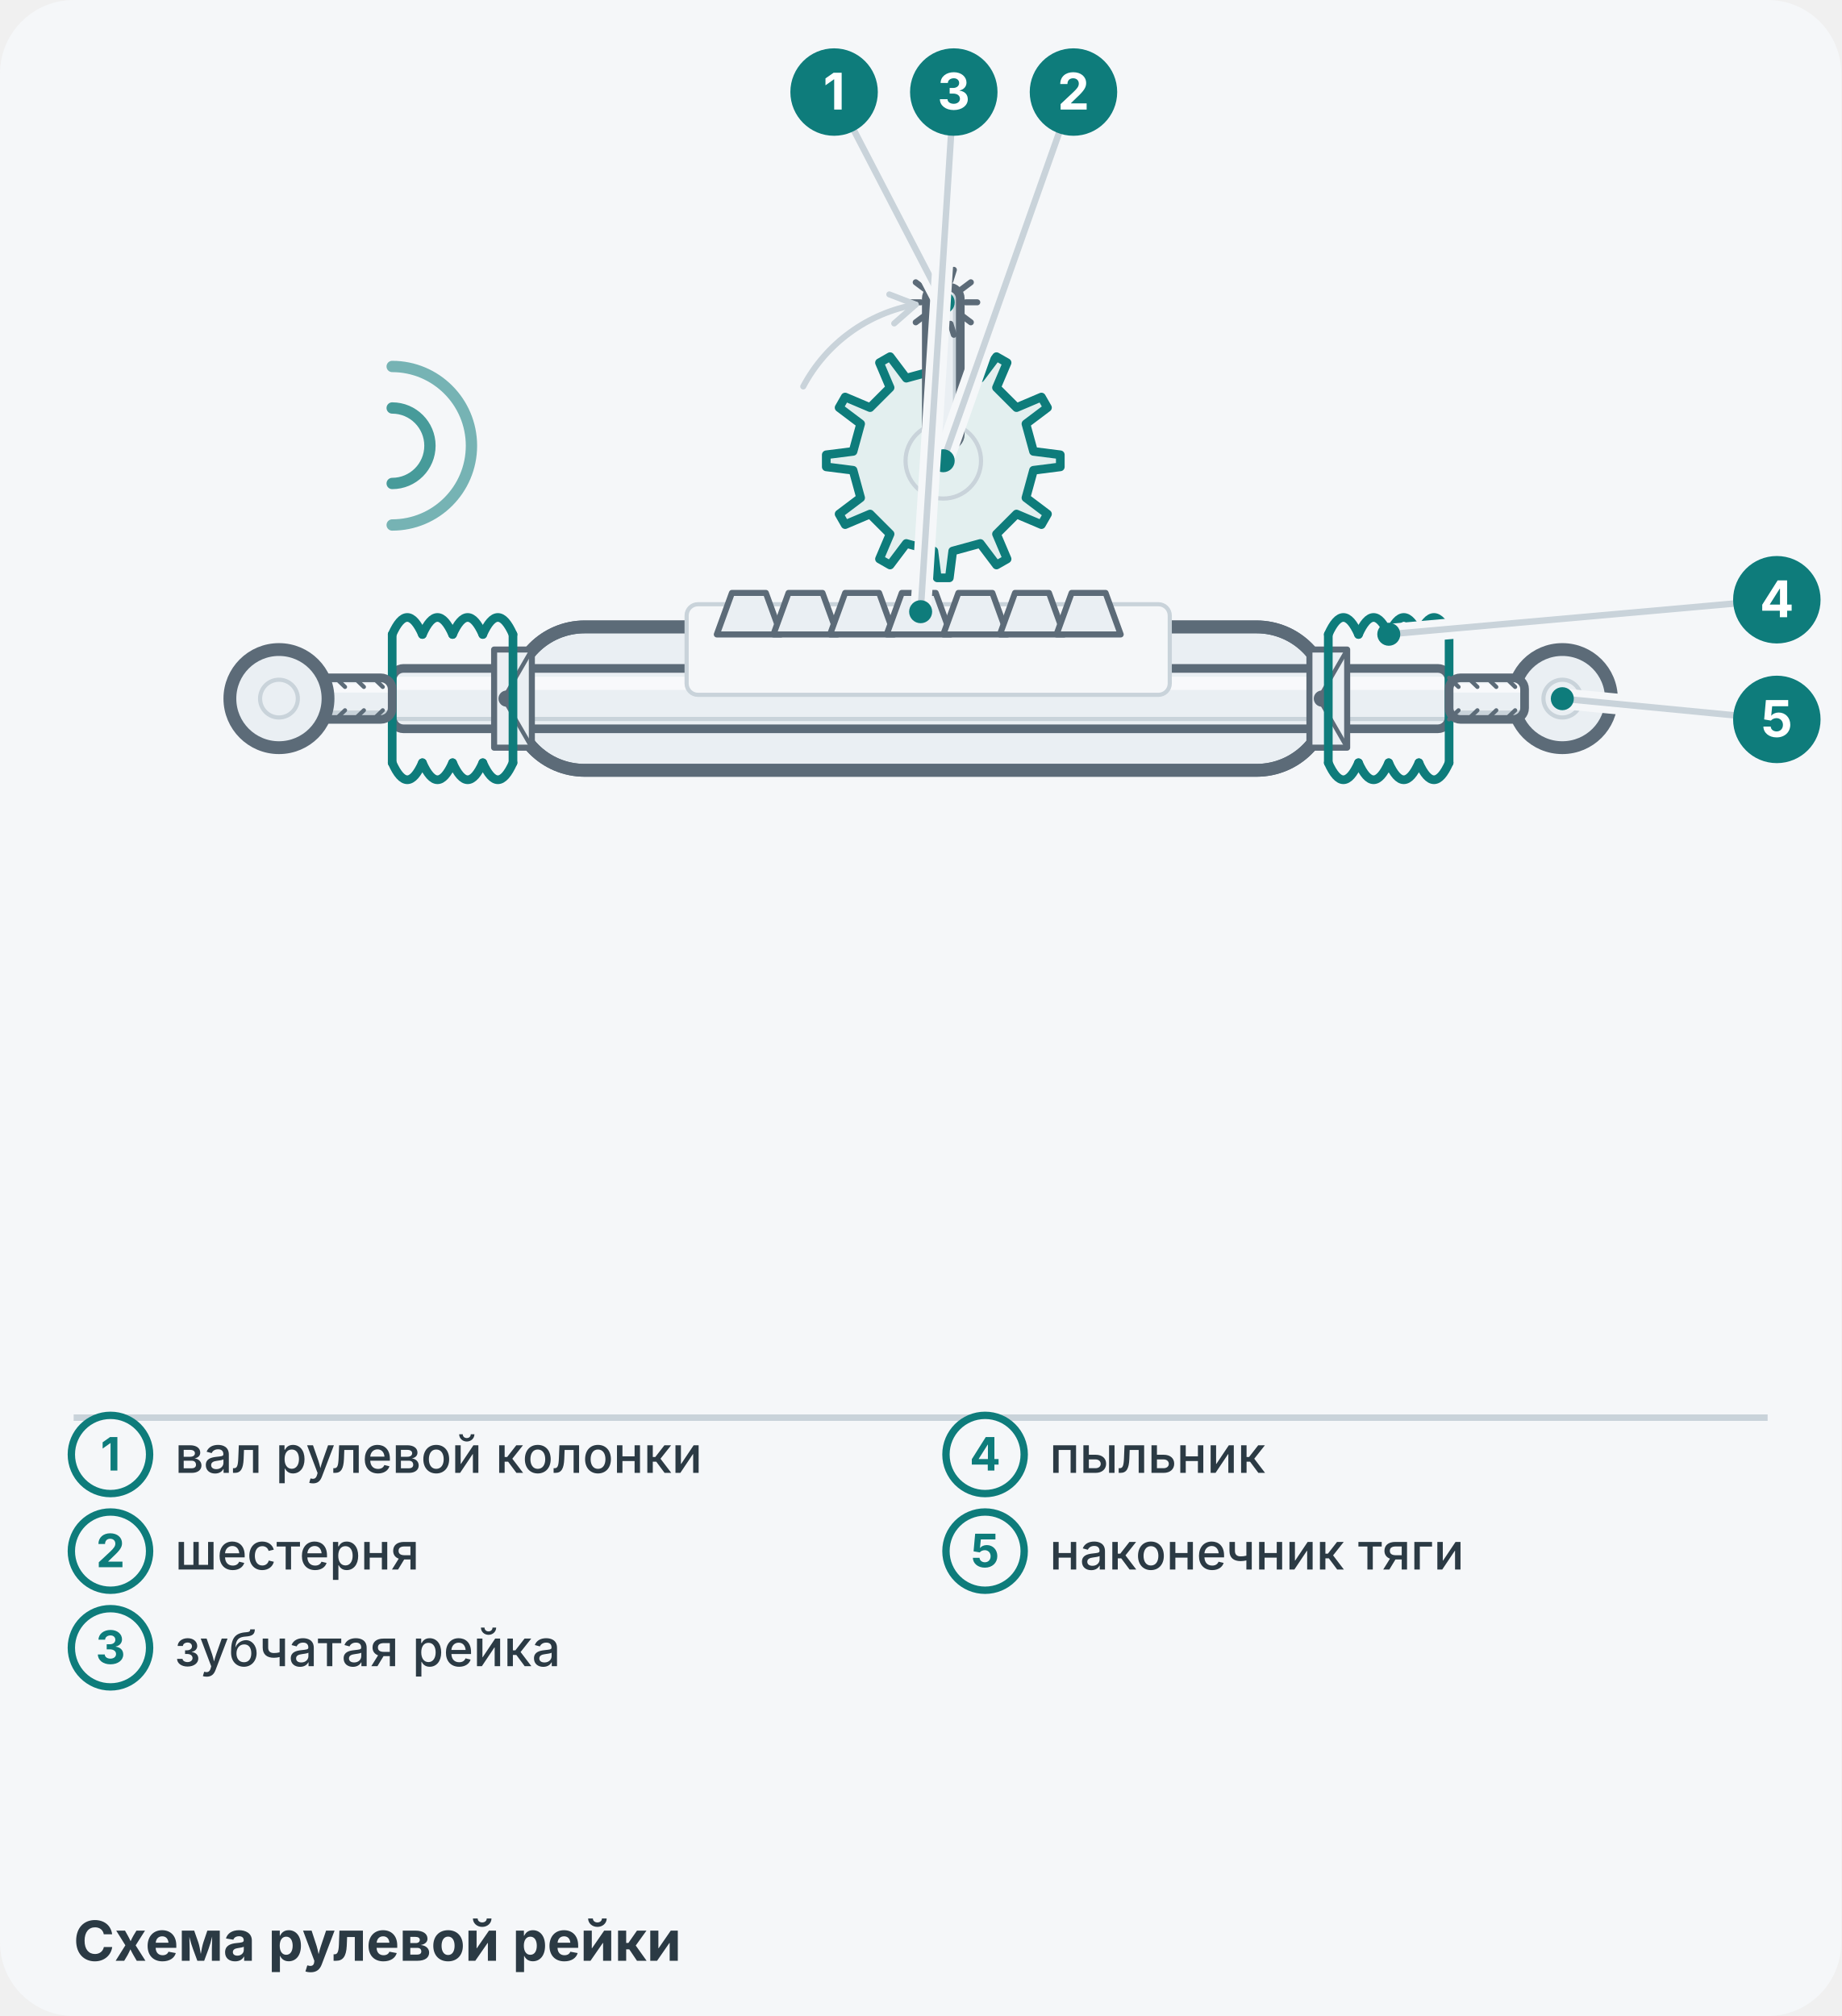
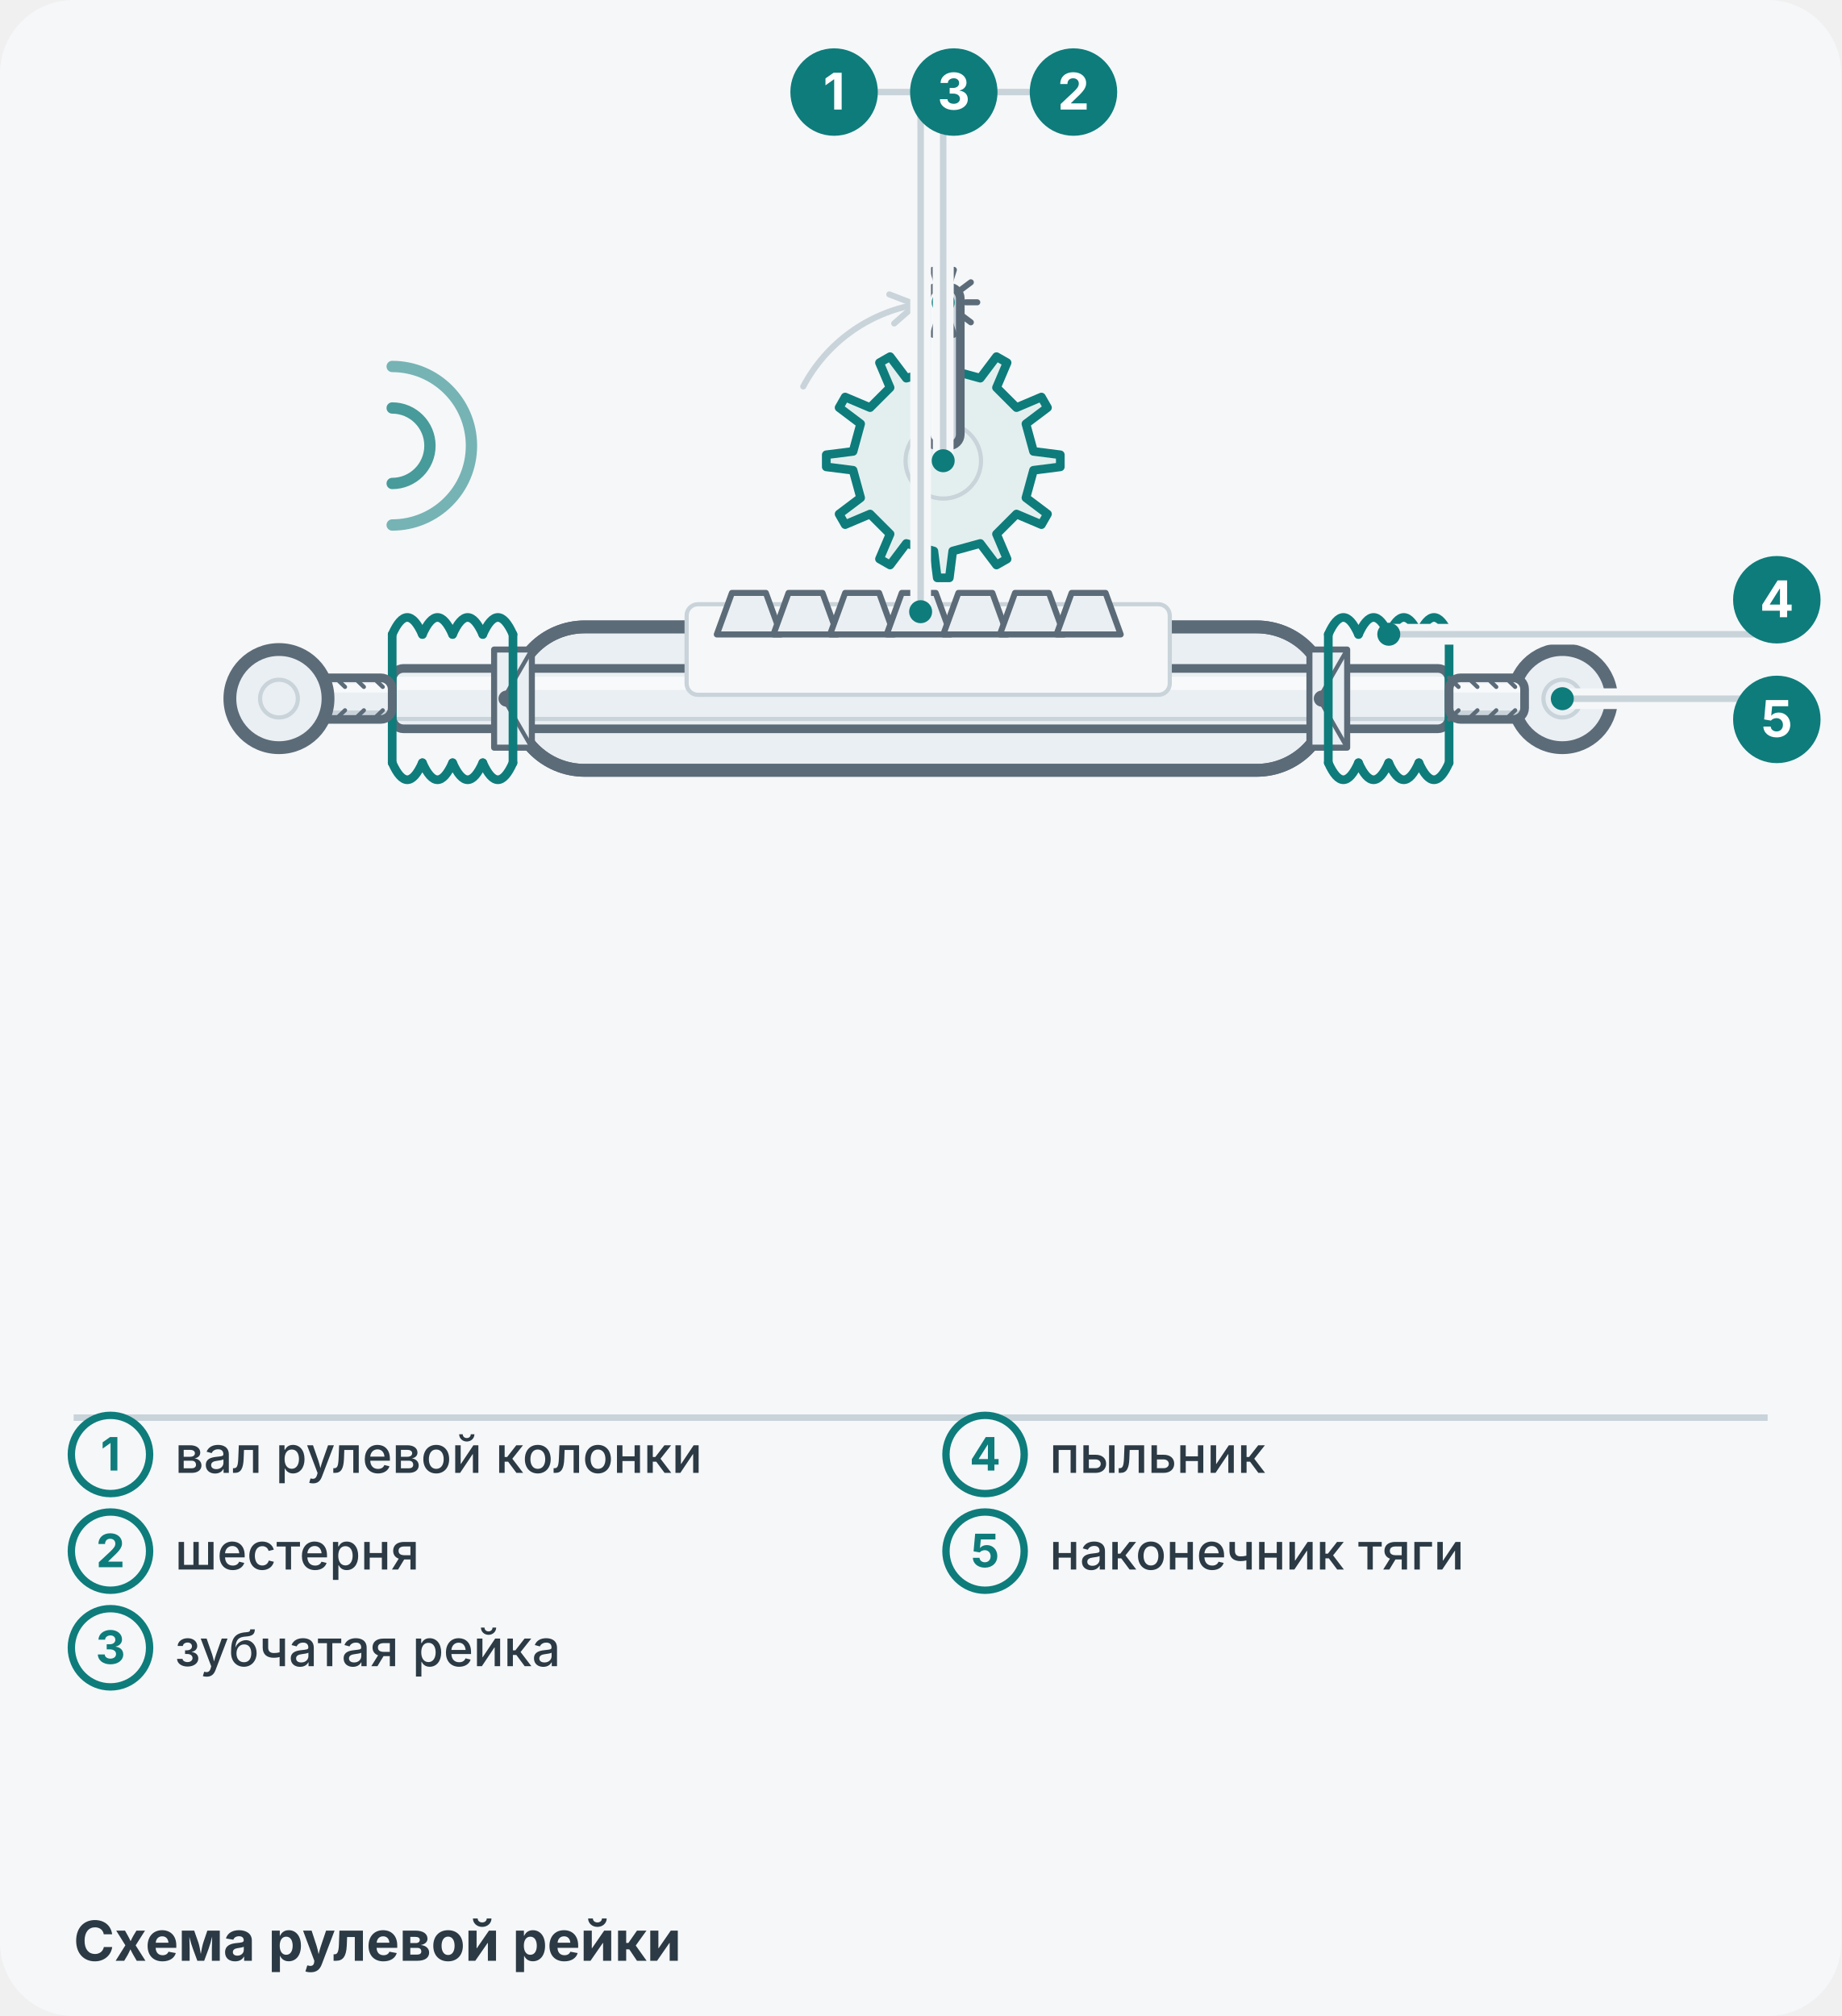
<svg xmlns="http://www.w3.org/2000/svg" viewBox="0 0 400 438" role="img" aria-label="Схема рулевой рейки">
  <defs>
    <pattern id="mRub" width="7" height="7" patternUnits="userSpaceOnUse">
      <path d="M0 7 L7 0 M-1 1 L1 -1 M6 8 L8 6" stroke="#C9D3DA" stroke-width="1" />
      <path d="M0 0 L7 7 M-1 6 L1 8 M6 -1 L8 1" stroke="#C9D3DA" stroke-width="1" />
    </pattern>
    <pattern id="mCer" width="8" height="8" patternUnits="userSpaceOnUse">
      <circle cx="2" cy="2" r="1.2" fill="#C9D3DA" />
      <circle cx="6" cy="6" r="1.2" fill="#C9D3DA" />
    </pattern>
    <pattern id="mFric" width="6" height="6" patternUnits="userSpaceOnUse">
      <circle cx="1.5" cy="1.5" r="0.9" fill="#0E7C7B" opacity="0.55" />
      <circle cx="4.5" cy="4.5" r="0.9" fill="#0E7C7B" opacity="0.55" />
      <circle cx="4.5" cy="1.5" r="0.6" fill="#0E7C7B" opacity="0.35" />
    </pattern>
    <pattern id="mMet" width="6" height="6" patternUnits="userSpaceOnUse" patternTransform="rotate(45)">
      <path d="M0 0 V6" stroke="#C9D3DA" stroke-width="1" />
    </pattern>
  </defs>
  <rect width="400" height="438" rx="16" fill="#F5F7F9" />
  <g id="hl" />
  <g transform="translate(36,46) scale(0.82)">
    <g fill="none" stroke-linecap="round" stroke-linejoin="round">
      <rect x="92.0" y="110.0" width="216.0" height="38.0" rx="19" stroke="#5C6B78" stroke-width="3.4" fill="#EAEFF3" />
      <rect x="60.0" y="121.0" width="280.0" height="16.0" rx="3" stroke="none" stroke-width="0" fill="#EAEFF3" />
      <rect x="60.0" y="123.2" width="280.0" height="3.5" fill="#FFFFFF" opacity="0.65" />
      <path d="M 60.0 134.4 L 340.0 134.4" stroke="#C9D3DA" stroke-width="1.1" />
      <rect x="60.0" y="121.0" width="280.0" height="16.0" rx="3" stroke="#5C6B78" stroke-width="2.3" fill="none" />
      <rect x="92.0" y="110.0" width="216.0" height="38.0" rx="19" stroke="#5C6B78" stroke-width="3.4" fill="none" />
      <rect x="138.0" y="104.0" width="128.0" height="24.0" rx="3" stroke="#C9D3DA" stroke-width="1.1" fill="#F5F7F9" />
      <path d="M 146.0 112.0 L 150.0 101.0 L 159.0 101.0 L 163.0 112.0 Z" stroke="#5C6B78" stroke-width="1.6" fill="#EAEFF3" />
      <path d="M 161.0 112.0 L 165.0 101.0 L 174.0 101.0 L 178.0 112.0 Z" stroke="#5C6B78" stroke-width="1.6" fill="#EAEFF3" />
      <path d="M 176.0 112.0 L 180.0 101.0 L 189.0 101.0 L 193.0 112.0 Z" stroke="#5C6B78" stroke-width="1.6" fill="#EAEFF3" />
      <path d="M 191.0 112.0 L 195.0 101.0 L 204.0 101.0 L 208.0 112.0 Z" stroke="#5C6B78" stroke-width="1.6" fill="#EAEFF3" />
      <path d="M 206.0 112.0 L 210.0 101.0 L 219.0 101.0 L 223.0 112.0 Z" stroke="#5C6B78" stroke-width="1.6" fill="#EAEFF3" />
      <path d="M 221.0 112.0 L 225.0 101.0 L 234.0 101.0 L 238.0 112.0 Z" stroke="#5C6B78" stroke-width="1.6" fill="#EAEFF3" />
      <path d="M 236.0 112.0 L 240.0 101.0 L 249.0 101.0 L 253.0 112.0 Z" stroke="#5C6B78" stroke-width="1.6" fill="#EAEFF3" />
      <path d="M 229.9 63.5 L 237.0 64.4 L 237.0 67.6 L 229.9 68.5 L 227.9 75.8 L 233.6 80.1 L 232.0 82.9 L 225.4 80.1 L 220.1 85.4 L 222.9 92.0 L 220.1 93.6 L 215.8 87.9 L 208.5 89.9 L 207.6 97.0 L 204.4 97.0 L 203.5 89.9 L 196.2 87.9 L 191.9 93.6 L 189.1 92.0 L 191.9 85.4 L 186.6 80.1 L 180.0 82.9 L 178.4 80.1 L 184.1 75.8 L 182.1 68.5 L 175.0 67.6 L 175.0 64.4 L 182.1 63.5 L 184.1 56.2 L 178.4 51.9 L 180.0 49.1 L 186.6 51.9 L 191.9 46.6 L 189.1 40.0 L 191.9 38.4 L 196.2 44.1 L 203.5 42.1 L 204.4 35.0 L 207.6 35.0 L 208.5 42.1 L 215.8 44.1 L 220.1 38.4 L 222.9 40.0 L 220.1 46.6 L 225.4 51.9 L 232.0 49.1 L 233.6 51.9 L 227.9 56.2 Z" stroke="#0E7C7B" stroke-width="2.3" fill="#E3EFEF" />
      <circle cx="206.0" cy="66.0" r="10.0" stroke="#C9D3DA" stroke-width="1.1" fill="none" />
      <rect x="201.5" y="20.0" width="9.0" height="42.0" rx="3" stroke="none" stroke-width="0" fill="#EAEFF3" />
      <rect x="202.8" y="20.0" width="2.0" height="42.0" fill="#FFFFFF" opacity="0.65" />
      <path d="M 209.1 20.0 L 209.1 62.0" stroke="#C9D3DA" stroke-width="1.1" />
      <rect x="201.5" y="20.0" width="9.0" height="42.0" rx="3" stroke="#5C6B78" stroke-width="2.3" fill="none" />
      <path d="M 212.0 24.0 L 215.0 24.0" stroke="#5C6B78" stroke-width="1.6" />
      <path d="M 210.9 27.5 L 213.3 29.3" stroke="#5C6B78" stroke-width="1.6" />
      <path d="M 207.9 29.7 L 208.8 32.6" stroke="#5C6B78" stroke-width="1.6" />
      <path d="M 204.1 29.7 L 203.2 32.6" stroke="#5C6B78" stroke-width="1.6" />
      <path d="M 201.1 27.5 L 198.7 29.3" stroke="#5C6B78" stroke-width="1.6" />
      <path d="M 200.0 24.0 L 197.0 24.0" stroke="#5C6B78" stroke-width="1.6" />
      <path d="M 201.1 20.5 L 198.7 18.7" stroke="#5C6B78" stroke-width="1.6" />
      <path d="M 204.1 18.3 L 203.2 15.4" stroke="#5C6B78" stroke-width="1.6" />
      <path d="M 207.9 18.3 L 208.8 15.4" stroke="#5C6B78" stroke-width="1.6" />
      <path d="M 210.9 20.5 L 213.3 18.7" stroke="#5C6B78" stroke-width="1.6" />
      <path d="M 168.9 46.3 A 42.0 42.0 0 0 1 198.7 24.6" stroke="#C9D3DA" stroke-width="1.6" fill="none" />
      <path d="M 193.0 29.6 L 198.7 24.6 L 191.7 21.9" stroke="#C9D3DA" stroke-width="1.6" fill="none" />
      <path d="M 87.0 116.0 L 97.0 116.0 L 97.0 142.0 L 87.0 142.0 Z" stroke="#5C6B78" stroke-width="1.6" fill="#EAEFF3" />
      <path d="M 97.0 116.0 L 89.5 129.0 L 97.0 142.0" stroke="#5C6B78" stroke-width="1.1" fill="none" />
      <circle cx="90.3" cy="129.0" r="1.6" stroke="#5C6B78" stroke-width="1.1" fill="#5C6B78" />
      <path d="M 303.0 116.0 L 313.0 116.0 L 313.0 142.0 L 303.0 142.0 Z" stroke="#5C6B78" stroke-width="1.6" fill="#EAEFF3" />
      <path d="M 313.0 116.0 L 305.5 129.0 L 313.0 142.0" stroke="#5C6B78" stroke-width="1.1" fill="none" />
      <circle cx="306.3" cy="129.0" r="1.6" stroke="#5C6B78" stroke-width="1.1" fill="#5C6B78" />
      <path d="M 60.0 112.0 Q 64.0 103.0 68.0 112.0" stroke="#0E7C7B" stroke-width="2.3" fill="none" />
      <path d="M 68.0 112.0 Q 72.0 103.0 76.0 112.0" stroke="#0E7C7B" stroke-width="2.3" fill="none" />
      <path d="M 76.0 112.0 Q 80.0 103.0 84.0 112.0" stroke="#0E7C7B" stroke-width="2.3" fill="none" />
      <path d="M 84.0 112.0 Q 88.0 103.0 92.0 112.0" stroke="#0E7C7B" stroke-width="2.3" fill="none" />
      <path d="M 60.0 146.0 Q 64.0 155.0 68.0 146.0" stroke="#0E7C7B" stroke-width="2.3" fill="none" />
      <path d="M 68.0 146.0 Q 72.0 155.0 76.0 146.0" stroke="#0E7C7B" stroke-width="2.3" fill="none" />
      <path d="M 76.0 146.0 Q 80.0 155.0 84.0 146.0" stroke="#0E7C7B" stroke-width="2.3" fill="none" />
      <path d="M 84.0 146.0 Q 88.0 155.0 92.0 146.0" stroke="#0E7C7B" stroke-width="2.3" fill="none" />
      <path d="M 60.0 112.0 L 60.0 146.0" stroke="#0E7C7B" stroke-width="2.3" />
      <path d="M 92.0 112.0 L 92.0 146.0" stroke="#0E7C7B" stroke-width="2.3" />
      <path d="M 308.0 112.0 Q 312.0 103.0 316.0 112.0" stroke="#0E7C7B" stroke-width="2.3" fill="none" />
      <path d="M 316.0 112.0 Q 320.0 103.0 324.0 112.0" stroke="#0E7C7B" stroke-width="2.3" fill="none" />
      <path d="M 324.0 112.0 Q 328.0 103.0 332.0 112.0" stroke="#0E7C7B" stroke-width="2.3" fill="none" />
      <path d="M 332.0 112.0 Q 336.0 103.0 340.0 112.0" stroke="#0E7C7B" stroke-width="2.3" fill="none" />
      <path d="M 308.0 146.0 Q 312.0 155.0 316.0 146.0" stroke="#0E7C7B" stroke-width="2.3" fill="none" />
      <path d="M 316.0 146.0 Q 320.0 155.0 324.0 146.0" stroke="#0E7C7B" stroke-width="2.3" fill="none" />
      <path d="M 324.0 146.0 Q 328.0 155.0 332.0 146.0" stroke="#0E7C7B" stroke-width="2.3" fill="none" />
      <path d="M 332.0 146.0 Q 336.0 155.0 340.0 146.0" stroke="#0E7C7B" stroke-width="2.3" fill="none" />
      <path d="M 308.0 112.0 L 308.0 146.0" stroke="#0E7C7B" stroke-width="2.3" />
      <path d="M 340.0 112.0 L 340.0 146.0" stroke="#0E7C7B" stroke-width="2.3" />
      <rect x="40.0" y="123.5" width="20.0" height="11.0" rx="3" stroke="none" stroke-width="0" fill="#EAEFF3" />
      <rect x="40.0" y="125.0" width="20.0" height="2.4" fill="#FFFFFF" opacity="0.65" />
      <path d="M 40.0 132.7 L 60.0 132.7" stroke="#C9D3DA" stroke-width="1.1" />
      <rect x="40.0" y="123.5" width="20.0" height="11.0" rx="3" stroke="#5C6B78" stroke-width="2.3" fill="none" />
      <path d="M 40.0 123.5 L 42.5 125.9 M 45.0 123.5 L 47.5 125.9 M 50.0 123.5 L 52.5 125.9 M 55.0 123.5 L 57.5 125.9 M 40.0 134.5 L 42.5 132.1 M 45.0 134.5 L 47.5 132.1 M 50.0 134.5 L 52.5 132.1 M 55.0 134.5 L 57.5 132.1 " stroke="#5C6B78" stroke-width="1.1" fill="none" />
      <circle cx="30.0" cy="129.0" r="13.0" stroke="#5C6B78" stroke-width="3.4" fill="#EAEFF3" />
      <circle cx="30.0" cy="129.0" r="5.0" stroke="#C9D3DA" stroke-width="1.1" fill="none" />
      <circle cx="370.0" cy="129.0" r="13.0" stroke="#5C6B78" stroke-width="3.4" fill="#EAEFF3" />
      <circle cx="370.0" cy="129.0" r="5.0" stroke="#C9D3DA" stroke-width="1.1" fill="none" />
      <rect x="340.0" y="123.5" width="20.0" height="11.0" rx="3" stroke="none" stroke-width="0" fill="#EAEFF3" />
      <rect x="340.0" y="125.0" width="20.0" height="2.4" fill="#FFFFFF" opacity="0.65" />
      <path d="M 340.0 132.7 L 360.0 132.7" stroke="#C9D3DA" stroke-width="1.1" />
      <rect x="340.0" y="123.5" width="20.0" height="11.0" rx="3" stroke="#5C6B78" stroke-width="2.3" fill="none" />
      <path d="M 340.0 123.5 L 342.5 125.9 M 345.0 123.5 L 347.5 125.9 M 350.0 123.5 L 352.5 125.9 M 355.0 123.5 L 357.5 125.9 M 340.0 134.5 L 342.5 132.1 M 345.0 134.5 L 347.5 132.1 M 350.0 134.5 L 352.5 132.1 M 355.0 134.5 L 357.5 132.1 " stroke="#5C6B78" stroke-width="1.1" fill="none" />
      <path d="M 60 52 A 10 10 0 0 1 60 72" stroke="#0E7C7B" stroke-width="3" opacity="0.75" />
      <path d="M 60 41 A 21 21 0 0 1 60 83" stroke="#0E7C7B" stroke-width="3" opacity="0.55" />
    </g>
  </g>
  <g fill="none" stroke-linecap="round" stroke-linejoin="round">
-     <path d="M 204.9 65.7 L 181.2 20.0" stroke="#F5F7F9" stroke-width="4.5" fill="none" />
-     <path d="M 204.9 65.7 L 181.2 20.0" stroke="#C9D3DA" stroke-width="1.4" fill="none" />
+     <path d="M 181.2 20.0 L 204.9 20.0 L 204.9 65.7" stroke="#F5F7F9" stroke-width="4.5" fill="none" />
+     <path d="M 181.2 20.0 L 204.9 20.0 L 204.9 65.7" stroke="#C9D3DA" stroke-width="1.4" fill="none" />
    <circle cx="204.9" cy="65.7" r="2.5" fill="#0E7C7B" />
    <circle cx="181.2" cy="20.0" r="9.5" fill="#0E7C7B" />
    <text x="181.2" y="23.8" font-family="Manrope, Inter, system-ui, -apple-system, Segoe UI, sans-serif" font-size="11" font-weight="700" fill="#FFFFFF" text-anchor="middle">1</text>
-     <path d="M 204.9 100.1 L 233.2 20.0" stroke="#F5F7F9" stroke-width="4.5" fill="none" />
-     <path d="M 204.9 100.1 L 233.2 20.0" stroke="#C9D3DA" stroke-width="1.4" fill="none" />
+     <path d="M 233.2 20.0 L 204.9 20.0 L 204.9 100.1" stroke="#F5F7F9" stroke-width="4.5" fill="none" />
+     <path d="M 233.2 20.0 L 204.9 20.0 L 204.9 100.1" stroke="#C9D3DA" stroke-width="1.4" fill="none" />
    <circle cx="204.9" cy="100.1" r="2.5" fill="#0E7C7B" />
    <circle cx="233.2" cy="20.0" r="9.5" fill="#0E7C7B" />
    <text x="233.2" y="23.8" font-family="Manrope, Inter, system-ui, -apple-system, Segoe UI, sans-serif" font-size="11" font-weight="700" fill="#FFFFFF" text-anchor="middle">2</text>
-     <path d="M 200.0 132.9 L 207.2 20.0" stroke="#F5F7F9" stroke-width="4.5" fill="none" />
-     <path d="M 200.0 132.9 L 207.2 20.0" stroke="#C9D3DA" stroke-width="1.4" fill="none" />
+     <path d="M 207.2 20.0 L 200.0 20.0 L 200.0 132.9" stroke="#F5F7F9" stroke-width="4.5" fill="none" />
+     <path d="M 207.2 20.0 L 200.0 20.0 L 200.0 132.9" stroke="#C9D3DA" stroke-width="1.4" fill="none" />
    <circle cx="200.0" cy="132.9" r="2.5" fill="#0E7C7B" />
    <circle cx="207.2" cy="20.0" r="9.5" fill="#0E7C7B" />
    <text x="207.2" y="23.8" font-family="Manrope, Inter, system-ui, -apple-system, Segoe UI, sans-serif" font-size="11" font-weight="700" fill="#FFFFFF" text-anchor="middle">3</text>
-     <path d="M 301.7 137.8 L 386.0 130.3" stroke="#F5F7F9" stroke-width="4.5" fill="none" />
-     <path d="M 301.7 137.8 L 386.0 130.3" stroke="#C9D3DA" stroke-width="1.4" fill="none" />
+     <path d="M 386.0 130.3 L 386.0 137.8 L 301.7 137.8" stroke="#F5F7F9" stroke-width="4.5" fill="none" />
+     <path d="M 386.0 130.3 L 386.0 137.8 L 301.7 137.8" stroke="#C9D3DA" stroke-width="1.4" fill="none" />
    <circle cx="301.7" cy="137.8" r="2.5" fill="#0E7C7B" />
    <circle cx="386.0" cy="130.3" r="9.5" fill="#0E7C7B" />
    <text x="386.0" y="134.1" font-family="Manrope, Inter, system-ui, -apple-system, Segoe UI, sans-serif" font-size="11" font-weight="700" fill="#FFFFFF" text-anchor="middle">4</text>
-     <path d="M 339.4 151.8 L 386.0 156.3" stroke="#F5F7F9" stroke-width="4.5" fill="none" />
-     <path d="M 339.4 151.8 L 386.0 156.3" stroke="#C9D3DA" stroke-width="1.4" fill="none" />
+     <path d="M 386.0 156.3 L 386.0 151.8 L 339.4 151.8" stroke="#F5F7F9" stroke-width="4.5" fill="none" />
+     <path d="M 386.0 156.3 L 386.0 151.8 L 339.4 151.8" stroke="#C9D3DA" stroke-width="1.4" fill="none" />
    <circle cx="339.4" cy="151.8" r="2.5" fill="#0E7C7B" />
    <circle cx="386.0" cy="156.3" r="9.5" fill="#0E7C7B" />
    <text x="386.0" y="160.1" font-family="Manrope, Inter, system-ui, -apple-system, Segoe UI, sans-serif" font-size="11" font-weight="700" fill="#FFFFFF" text-anchor="middle">5</text>
  </g>
  <path d="M 16 308 L 384 308" stroke="#C9D3DA" stroke-width="1.4" fill="none" />
  <g>
    <circle cx="24" cy="316" r="8.5" fill="#F5F7F9" stroke="#0E7C7B" stroke-width="1.6" />
    <text x="24.0" y="319.5" font-family="Manrope, Inter, system-ui, -apple-system, Segoe UI, sans-serif" font-size="10" font-weight="700" fill="#0E7C7B" text-anchor="middle">1</text>
    <text x="38.0" y="320.0" font-family="Manrope, Inter, system-ui, -apple-system, Segoe UI, sans-serif" font-size="11" font-weight="500" fill="#2B3A44" text-anchor="start">вал рулевой колонки</text>
    <circle cx="24" cy="337" r="8.5" fill="#F5F7F9" stroke="#0E7C7B" stroke-width="1.6" />
    <text x="24.0" y="340.5" font-family="Manrope, Inter, system-ui, -apple-system, Segoe UI, sans-serif" font-size="10" font-weight="700" fill="#0E7C7B" text-anchor="middle">2</text>
    <text x="38.0" y="341.0" font-family="Manrope, Inter, system-ui, -apple-system, Segoe UI, sans-serif" font-size="11" font-weight="500" fill="#2B3A44" text-anchor="start">шестерня</text>
    <circle cx="24" cy="358" r="8.5" fill="#F5F7F9" stroke="#0E7C7B" stroke-width="1.6" />
    <text x="24.0" y="361.5" font-family="Manrope, Inter, system-ui, -apple-system, Segoe UI, sans-serif" font-size="10" font-weight="700" fill="#0E7C7B" text-anchor="middle">3</text>
    <text x="38.0" y="362.0" font-family="Manrope, Inter, system-ui, -apple-system, Segoe UI, sans-serif" font-size="11" font-weight="500" fill="#2B3A44" text-anchor="start">зубчатая рейка</text>
    <circle cx="214" cy="316" r="8.5" fill="#F5F7F9" stroke="#0E7C7B" stroke-width="1.6" />
    <text x="214.0" y="319.5" font-family="Manrope, Inter, system-ui, -apple-system, Segoe UI, sans-serif" font-size="10" font-weight="700" fill="#0E7C7B" text-anchor="middle">4</text>
    <text x="228.0" y="320.0" font-family="Manrope, Inter, system-ui, -apple-system, Segoe UI, sans-serif" font-size="11" font-weight="500" fill="#2B3A44" text-anchor="start">пыльник</text>
    <circle cx="214" cy="337" r="8.5" fill="#F5F7F9" stroke="#0E7C7B" stroke-width="1.6" />
    <text x="214.0" y="340.5" font-family="Manrope, Inter, system-ui, -apple-system, Segoe UI, sans-serif" font-size="10" font-weight="700" fill="#0E7C7B" text-anchor="middle">5</text>
    <text x="228.0" y="341.0" font-family="Manrope, Inter, system-ui, -apple-system, Segoe UI, sans-serif" font-size="11" font-weight="500" fill="#2B3A44" text-anchor="start">наконечник тяги</text>
  </g>
  <text x="16.0" y="426.0" font-family="Manrope, Inter, system-ui, -apple-system, Segoe UI, sans-serif" font-size="12" font-weight="700" fill="#2B3A44" text-anchor="start">Схема рулевой рейки</text>
</svg>
